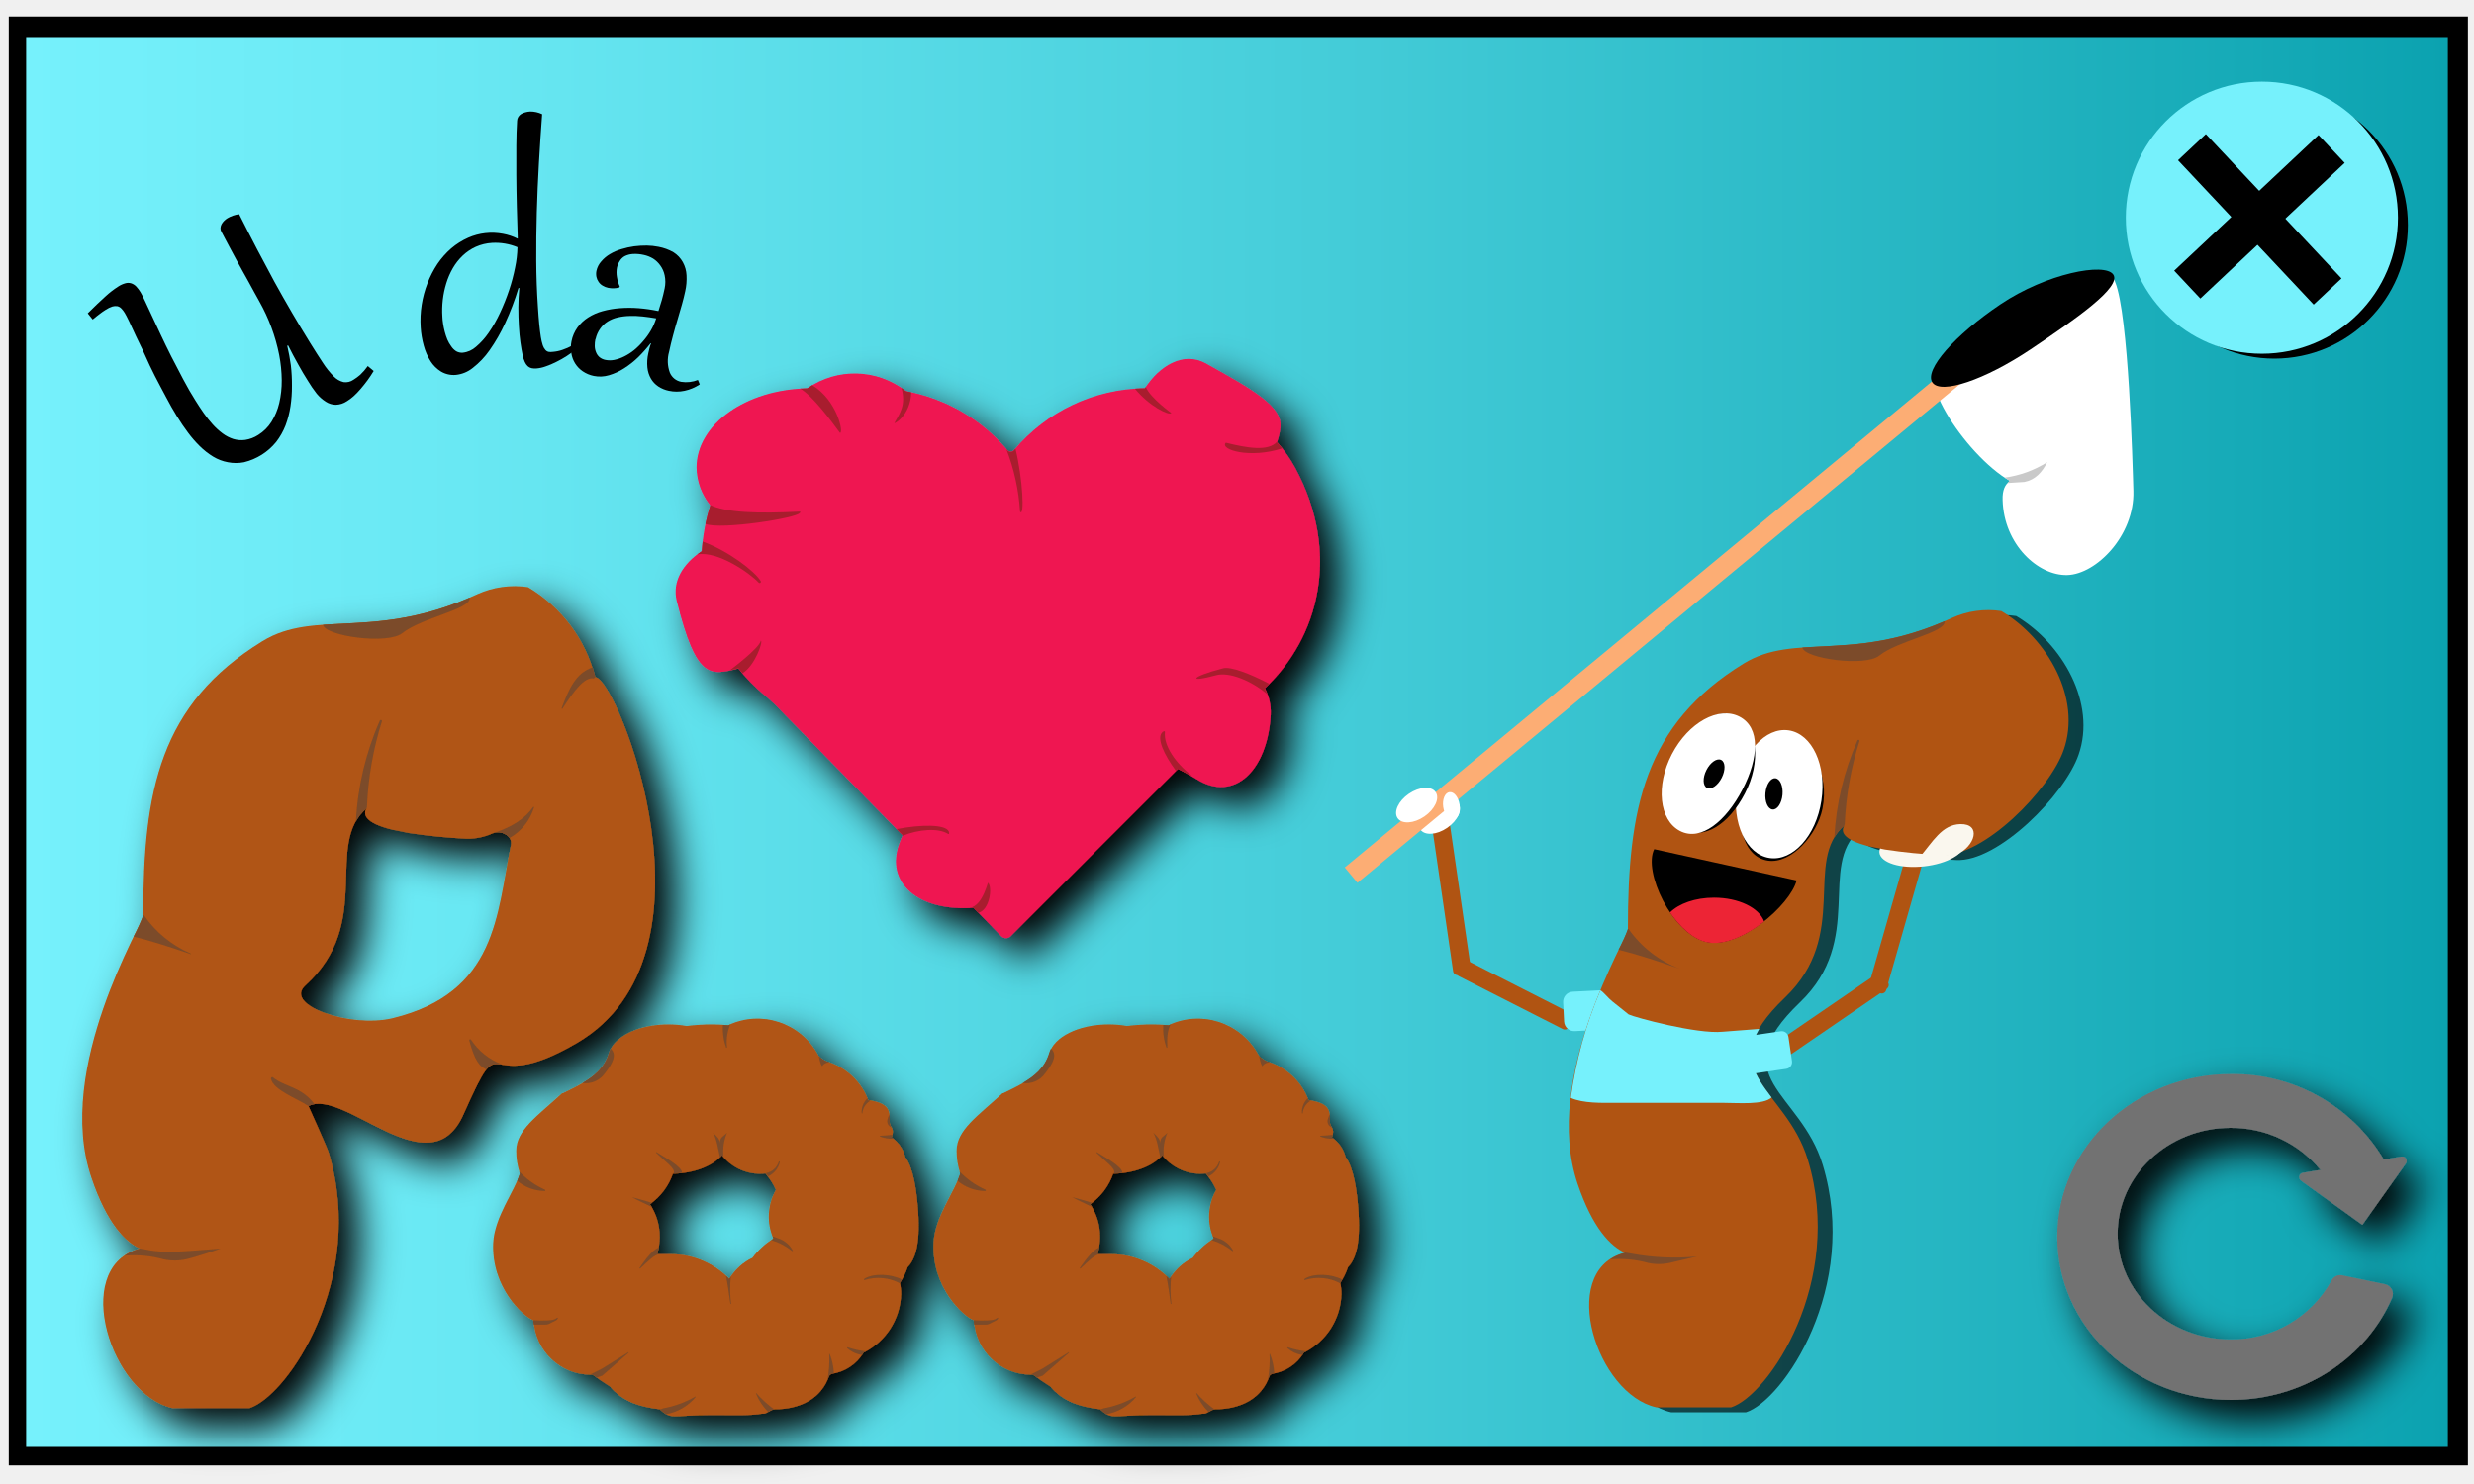
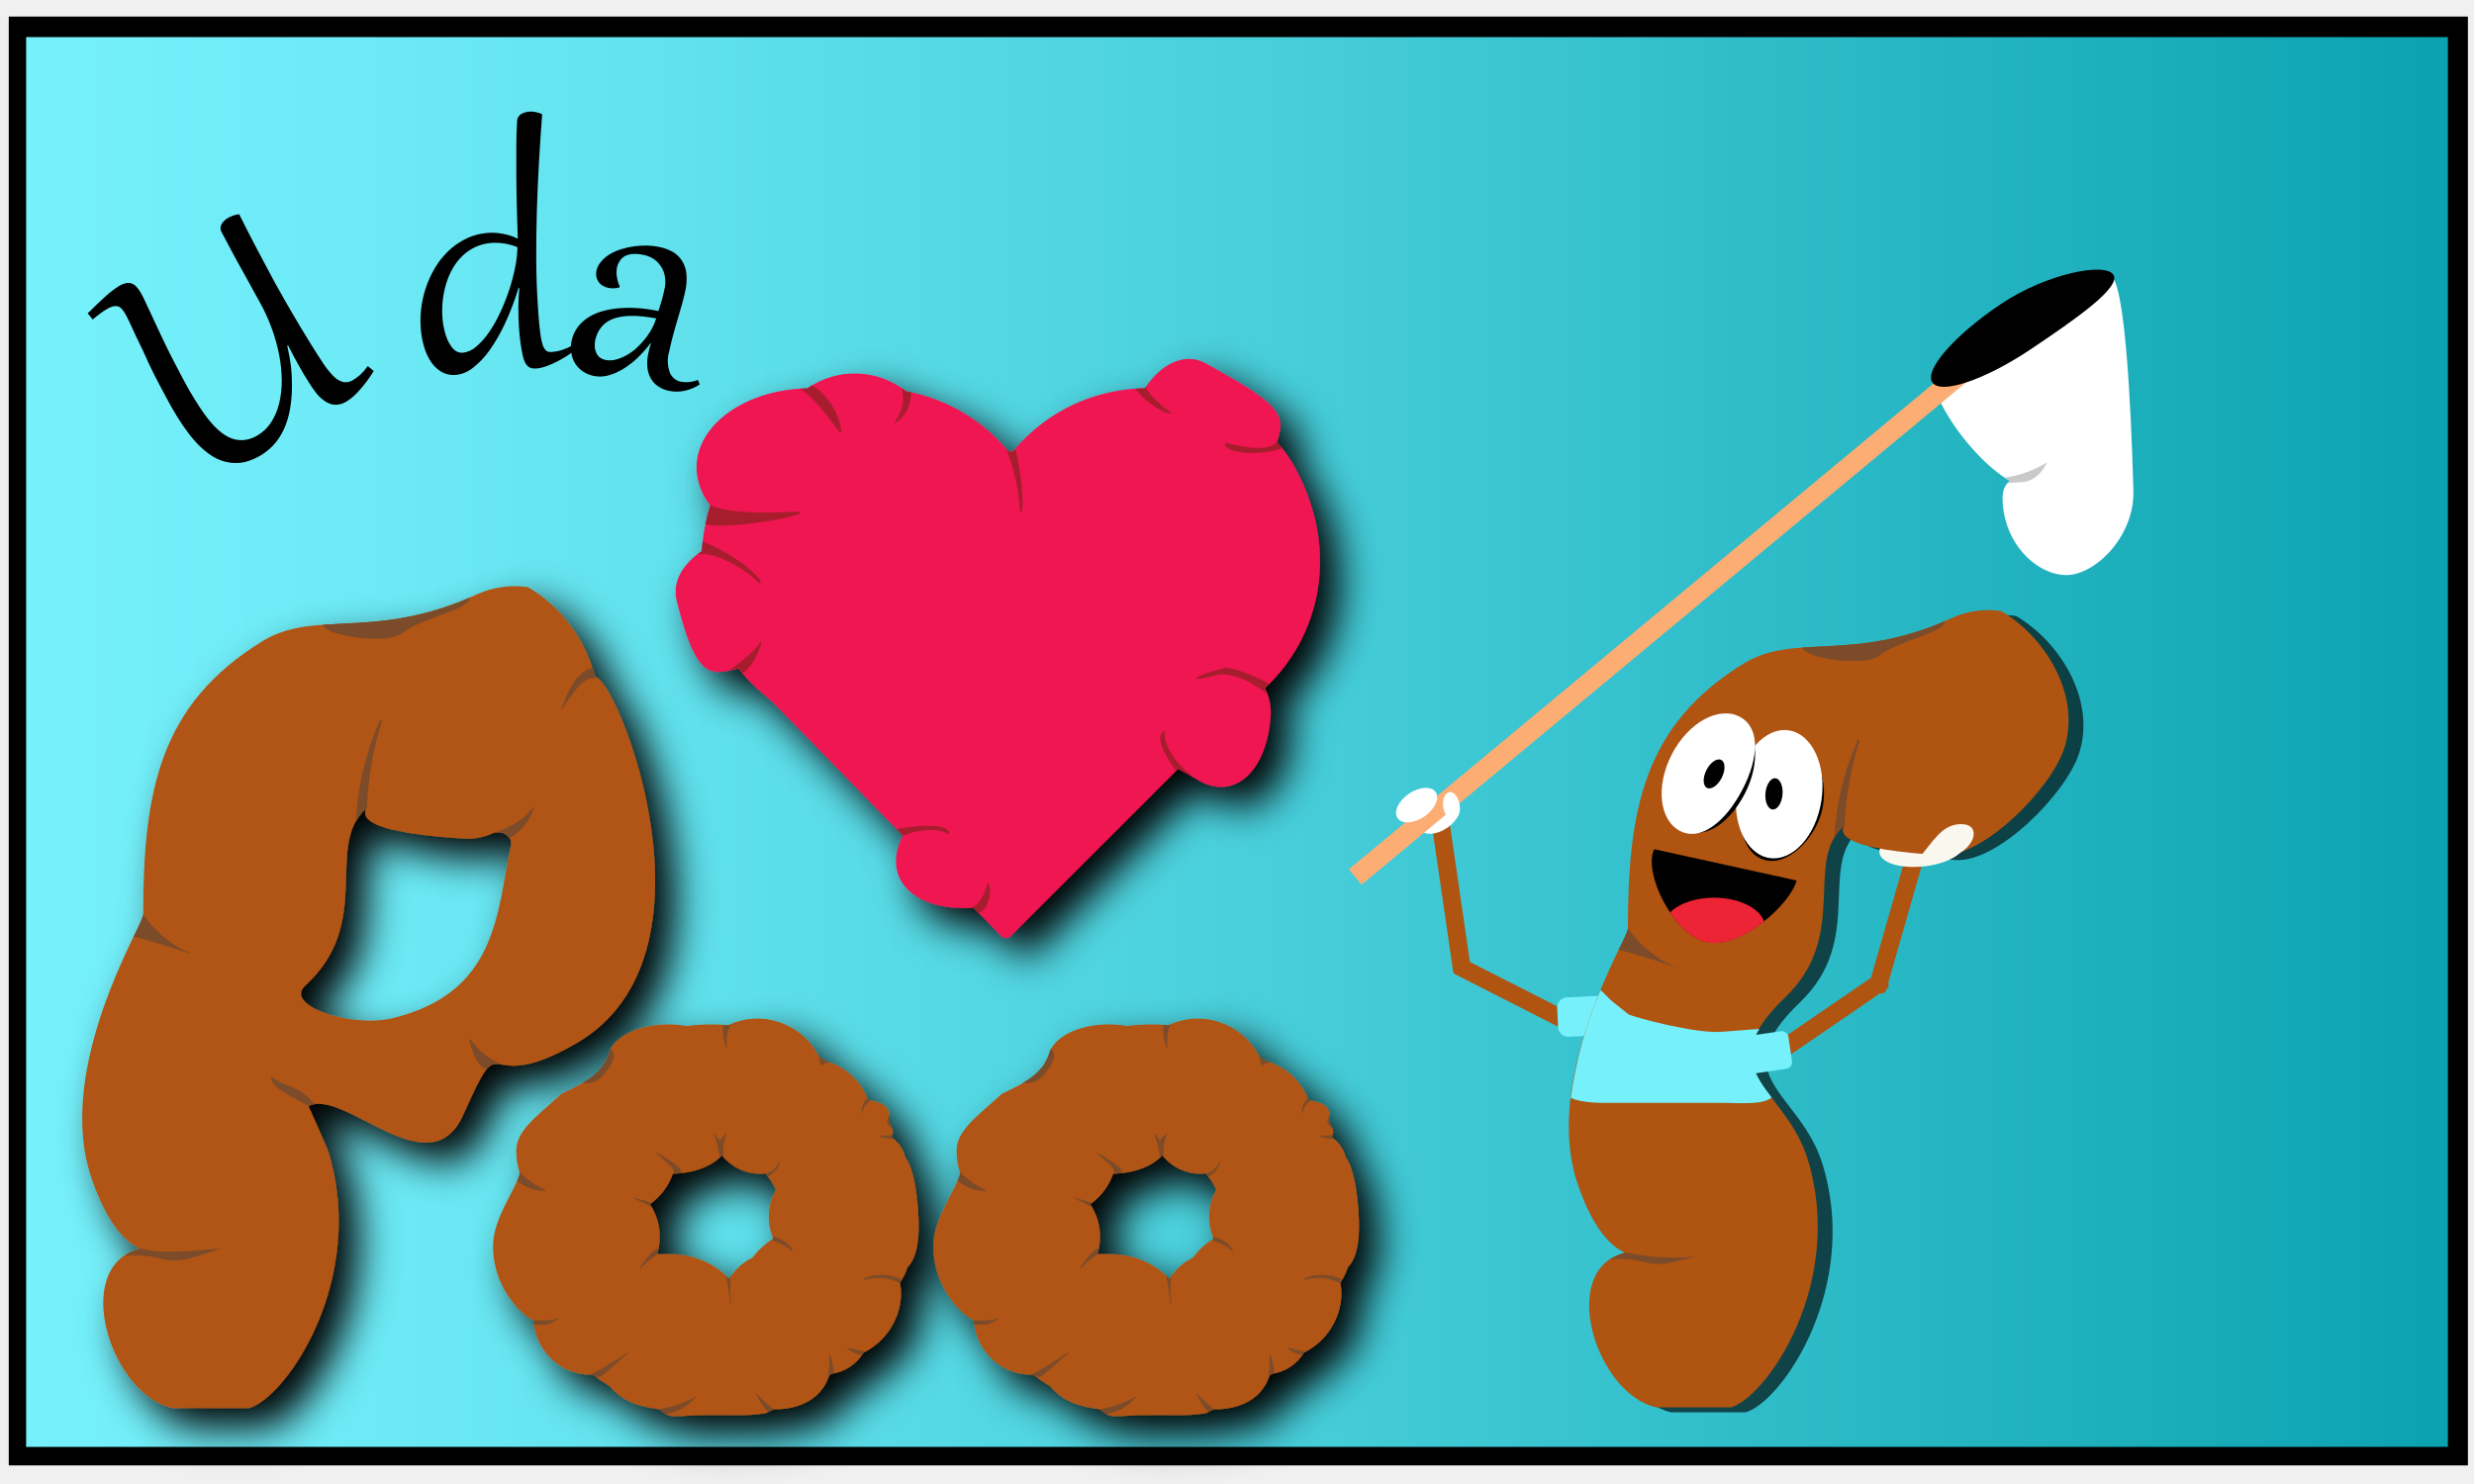
<svg xmlns="http://www.w3.org/2000/svg" width="500" height="300" viewBox="0 0 500 300">
  <defs>
-     <style>.cls-1{fill:url(#New_Gradient_Swatch_1);}.cls-2{filter:url(#AI_BevelShadow_1);}.cls-3{fill:#b05412;}.cls-4{fill:#7c4b2a;}.cls-5{fill:#ef1851;}.cls-6{fill:#a81d2e;}.cls-7{fill:#fff;}.cls-8{fill:#fcad74;}.cls-9{fill:#76f1fc;}.cls-10{opacity:0.64;}.cls-11{fill:#faf7ee;}.cls-12{fill:none;}.cls-13{fill:#ed2435;}.cls-14{fill:#c9c9c9;}.cls-15{fill:#727272;}</style>
+     <style>.cls-1{fill:url(#New_Gradient_Swatch_1);}.cls-2{filter:url(#AI_BevelShadow_1);}.cls-3{fill:#b05412;}.cls-4{fill:#7c4b2a;}.cls-5{fill:#ef1851;}.cls-6{fill:#a81d2e;}.cls-7{fill:#fff;}.cls-8{fill:#fcad74;}.cls-9{fill:#76f1fc;}.cls-10{opacity:0.64;}.cls-11{fill:#faf7ee;}.cls-12{fill:none;}.cls-13{fill:#ed2435;}.cls-14{fill:#c9c9c9;}</style>
    <linearGradient id="New_Gradient_Swatch_1" x1="5.28" y1="150" x2="494.72" y2="150" gradientUnits="userSpaceOnUse">
      <stop offset="0" stop-color="#76f1fc" />
      <stop offset="0.18" stop-color="#69e8f3" />
      <stop offset="0.51" stop-color="#48cfdb" />
      <stop offset="0.94" stop-color="#13a8b5" />
      <stop offset="1" stop-color="#0ba2b0" />
    </linearGradient>
    <filter id="AI_BevelShadow_1" x="-20" y="-20" width="140" height="140" name="AI_BevelShadow_1">
      <feGaussianBlur result="blur" stdDeviation="4" in="SourceAlpha" />
      <feOffset result="offsetBlur" dx="4" dy="4" in="blur" />
      <feSpecularLighting result="specOut" surfaceScale="5" specularExponent="10" in="blur">
        <fePointLight x="-5000" y="-10000" z="-20000" />
      </feSpecularLighting>
      <feComposite result="specOut" operator="in" in="specOut" in2="SourceAlpha" />
      <feComposite result="litPaint" operator="arithmetic" k2="1" k3="1" in="SourceGraphic" in2="specOut" />
      <feMerge>
        <feMergeNode in="offsetBlur" />
        <feMergeNode in="litPaint" />
      </feMerge>
    </filter>
  </defs>
  <g id="Layer_1" data-name="Layer 1">
    <rect x="1.77" y="3.35" width="497" height="292.89" />
    <rect class="cls-1" x="5.28" y="7.5" width="489.44" height="285" />
    <g class="cls-2">
      <path class="cls-3" d="M120.26,136.8a29.7,29.7,0,0,0-13.53-18.1,18.33,18.33,0,0,0-10.31,1.44c-20.56,9.49-32.72,2.92-43.4,9.49C32.29,142.39,28.94,159.88,28.94,185c0,1.75-18,30.78-10.5,53,3.18,9.45,7,13.16,9.86,14.4l-.6.17c-13.24,4.17-5.28,29.28,7.14,32.08h4.5l.09,0h11c7.73-2.47,23.67-26.15,16-51.62-.35-1.13-3.65-8.45-4.1-9.45,7.35-3.66,24.57,17,31.35,1.69,8.64-19.42,3-2.8,22.89-14.41,30.51-17.8,8.33-73.34,3.84-73.94A.17.17,0,0,1,120.26,136.8ZM61.7,199.22c14-12.72,3.68-28.39,12.42-35.88-.79,1.19-.55,3,5.2,4.39l3.3.66a113.48,113.48,0,0,0,11.72,1.16,12.3,12.3,0,0,0,5.24-1.09c1.75-.73,4.07.54,3.68,2.39-2.89,13.94-2.78,29.86-24,35C70.84,207.83,57.26,203.25,61.7,199.22Z" />
      <path class="cls-4" d="M29.06,185h-.12v0A29.42,29.42,0,0,1,27,189.33c3.26.79,7.26,2.07,11.57,3.55a.05.05,0,0,0,0-.1A22.13,22.13,0,0,1,29.06,185Z" />
      <path class="cls-4" d="M44.55,252.41c-5.08.34-11,1.12-14.9.23l-1.48-.26.13.06-.6.17a9.6,9.6,0,0,0-2.51,1.22,22.51,22.51,0,0,1,7.94.76,10.67,10.67,0,0,0,4.57-.05C40,254,44.6,252.42,44.55,252.41Z" />
      <path class="cls-4" d="M77.19,145.78a.23.23,0,0,0-.46,0A57.48,57.48,0,0,0,71.94,166a10.1,10.1,0,0,1,2.11-2.55.69.69,0,0,0,.11-.39A66.81,66.81,0,0,1,77.19,145.78Z" />
      <path class="cls-4" d="M81.29,128c4-3.17,13.75-4.77,13.65-7.12a.24.24,0,0,0,0-.08c-12.49,5.41-21.83,4.93-29.64,5.5C65.63,128.59,78.32,130.37,81.29,128Z" />
      <path class="cls-4" d="M99.83,168.37a2.91,2.91,0,0,1,3.13,1l.07,0a10.59,10.59,0,0,0,4.89-6.13.09.09,0,0,0-.17-.08Q105.35,166.59,99.83,168.37Z" />
      <path class="cls-4" d="M101.33,215.12a12.8,12.8,0,0,1-6.14-4.94.19.19,0,0,0-.34.16c.73,2.68,1.59,5,3.09,5.63l.31.23c1-1.3,1.82-1.2,3.13-1Z" />
      <path class="cls-4" d="M120.3,136.87a.1.1,0,0,1,0-.07c-.14-.59-.31-1.19-.5-1.77a.1.1,0,0,0-.11-.07c-3.35,1.07-4.82,4.56-6.17,8.2a.09.09,0,0,0,.16.08c2.17-3.38,4.42-6.5,6.34-6.09Z" />
      <path class="cls-4" d="M54.77,218.09c.53,2.31,5.18,3.91,7.58,5.51a4.17,4.17,0,0,1,1.21-.38c-2.77-3.65-5.83-3.36-8.45-5.45C55,217.64,54.72,217.89,54.77,218.09Z" />
      <path class="cls-3" d="M183.42,256.19c1.44-1.52,2.54-4.26,2.17-10.78-.29-5-1.08-9.41-2.63-11.48a6.82,6.82,0,0,0-2.77-4c.75-2-.41-1.93-.41-3.14,0-2,.23-3.74-4.26-4.38a.07.07,0,0,1-.05,0,12.82,12.82,0,0,0-8.39-7.84,1.92,1.92,0,0,1-.63-.3l-.49-.34a2.16,2.16,0,0,1-.68-.76,13.88,13.88,0,0,0-18.1-5.93c-1.12-.09-2.26-.15-3.4-.15a41.33,41.33,0,0,0-5,.32,21,21,0,0,0-3.71-.32c-6.1,0-11.14,2.56-12,5.91-1.34,4.38-5.48,6.1-9.33,8,0,0-.09,0-.12,0-5.09,4.68-9.27,7.44-9.29,11.62a13.84,13.84,0,0,0,.76,4.61c-1,3.42-5.15,8.77-5.41,14-.43,8.93,6,14.9,8.16,15.68a11.61,11.61,0,0,0,11.59,11l.4,0a40.82,40.82,0,0,0,3.43,2.36c2.58,3.07,5.91,4.12,10.1,4.63h0c2.53,2.22,2.32,1.16,10.45,1.16,4.77,0,7.78.15,10.25-.28.81.18,1.65-.88,2.52-.88,5.14,0,9.49-2.19,11-6.81l.41-.35a9,9,0,0,0,6.54-4.3,13.62,13.62,0,0,0,7.58-11.77,10,10,0,0,0-.24-2.32A13.3,13.3,0,0,0,183.42,256.19Zm-36,2.36a16.22,16.22,0,0,0-11.72-5H132.9a.06.06,0,0,1-.06-.08,12.27,12.27,0,0,0,.48-3.41,11.71,11.71,0,0,0-1.93-6.56.07.07,0,0,1,0-.09,12.6,12.6,0,0,0,4.6-6.14h0c4.31-.08,8-1.56,9.92-3.72a9.83,9.83,0,0,0,7.72,3.73,9.46,9.46,0,0,0,1.07-.06,14.39,14.39,0,0,1,2.13,3.31,10.91,10.91,0,0,0-.53,9.86,15.26,15.26,0,0,0-4.23,3.87A11,11,0,0,0,147.37,258.55Z" />
      <path class="cls-4" d="M117.67,218.93a4.72,4.72,0,0,0,4.56-1.94c1.57-2,2.54-3.78,1.18-5a4.49,4.49,0,0,0-.38.95C122.15,215.82,120.08,217.54,117.67,218.93Z" />
      <path class="cls-4" d="M136.23,237.22c.52,0,1-.06,1.53-.11a.08.08,0,0,0,.07-.08c-.09-1.16-3.08-2.84-5.13-4.1a.07.07,0,0,0-.09.11c1.86,1.8,3.94,3.2,3.55,4.08A.07.07,0,0,0,136.23,237.22Z" />
      <path class="cls-4" d="M146.76,211.76c0,.09.17.06.17,0a9.36,9.36,0,0,1,.64-4.65l-.39.17-1.06-.08A11.11,11.11,0,0,0,146.76,211.76Z" />
      <path class="cls-4" d="M147.37,258.55c-.21-.22-.43-.43-.65-.63.29,1.27.68,4,.89,5.64a.07.07,0,0,0,.14,0,24.4,24.4,0,0,1-.05-5.5C147.59,258.22,147.47,258.38,147.37,258.55Z" />
      <path class="cls-4" d="M131.39,243.5a.07.07,0,0,1,0-.09l.34-.25c-1.33-.44-2.89-.81-4-1.14,1.43.81,3,1.42,4,2C131.61,243.84,131.5,243.67,131.39,243.5Z" />
      <path class="cls-4" d="M132.9,253.55a.06.06,0,0,1-.06-.08,13,13,0,0,0,.29-1.27c-1.29.49-2.75,2.52-3.87,4.11-.06.08.06.18.13.11,1.6-1.51,3-2.9,3.88-2.87Z" />
      <path class="cls-4" d="M145.93,233.55c.09.12.2.24.3.36a9.47,9.47,0,0,1,.71-4.92c-.67.76-1.53.9-1.42,2.14-.15-1-.51-1.23-1.42-2.14.78,1.3,1,3.23,1.42,5C145.66,233.84,145.8,233.69,145.93,233.55Z" />
      <path class="cls-4" d="M157.39,234.89a3.37,3.37,0,0,1-2.6,2.28l0,0,0,0a7,7,0,0,1,.49.62,4.29,4.29,0,0,0,2.33-2.91A.08.08,0,0,0,157.39,234.89Z" />
      <path class="cls-4" d="M112.32,266.58c-.52.38-2.19.43-4.53.32h0c0,.29,0,.58.08.87h2.48a1.18,1.18,0,0,0,.56-.13l1.5-.75C112.59,266.8,113.15,266,112.32,266.58Z" />
      <path class="cls-4" d="M104.91,236.81l.14.44a12.46,12.46,0,0,1-.54,1.44,8.79,8.79,0,0,0,5.61,2.08.14.14,0,0,0,0-.26A16.43,16.43,0,0,1,104.91,236.81Z" />
      <path class="cls-4" d="M127,273.36l-5.29,3.3-2.52,1.26h.23l.4,0,.75.56,1.14-.38,5.34-4.65S127,273.33,127,273.36Z" />
      <path class="cls-4" d="M140.54,282.32a20,20,0,0,1-5.81,2.25,4.59,4.59,0,0,0-1.35.38,8.25,8.25,0,0,0,1.23.93,10.06,10.06,0,0,0,6-3.48A0,0,0,0,0,140.54,282.32Z" />
      <path class="cls-4" d="M167.69,273.73a.05.05,0,0,0-.1,0,22.64,22.64,0,0,1-.35,5.23q.18-.42.33-.87l.41-.35.55-.11A12,12,0,0,0,167.69,273.73Z" />
      <path class="cls-4" d="M152.83,281.62a0,0,0,0,0-.06.06,11.5,11.5,0,0,0,2.47,3.74,3.34,3.34,0,0,1,1.21-.51A22.51,22.51,0,0,1,152.83,281.62Z" />
      <path class="cls-4" d="M160.07,252.89c.08.06.19,0,.13-.12a5.1,5.1,0,0,0-2.94-2.43l-1.12-.4.18.45c-.15.09-.3.2-.45.3A12.1,12.1,0,0,1,160.07,252.89Z" />
      <path class="cls-4" d="M174.52,273.44l.47-.25a17.59,17.59,0,0,1-3.68-.82.09.09,0,0,0-.08.16,5.53,5.53,0,0,0,3,1.38A4.39,4.39,0,0,0,174.52,273.44Z" />
      <path class="cls-4" d="M180.51,230.2l-.32-.23a4.27,4.27,0,0,0,.17-.56,20.49,20.49,0,0,1-2.44.19.09.09,0,0,0,0,.18A6.36,6.36,0,0,0,180.51,230.2Z" />
      <path class="cls-4" d="M175.9,222.51l-.38-.06a.07.07,0,0,1-.05,0c-.05-.14-.11-.27-.17-.41a3.89,3.89,0,0,0-1.16,2.95c0,.09.15.17.14.07A3.27,3.27,0,0,1,175.9,222.51Z" />
      <path class="cls-4" d="M181.86,259.35c.14-.21.28-.44.42-.67-2.13-1.15-5.74-1.34-7.59-.16-.14.09-.11.31.07.24a9.22,9.22,0,0,1,7.11.67S181.86,259.38,181.86,259.35Z" />
      <path class="cls-4" d="M168.12,214.93c-.34-.13-.68-.25-1-.36a1.92,1.92,0,0,1-.63-.3l-.49-.34a2.1,2.1,0,0,1-.52-.51c.18,1.11.57,2.3.71,2.06A1.54,1.54,0,0,1,168.12,214.93Z" />
      <path class="cls-4" d="M180.14,227.89a1.84,1.84,0,0,1-.36-1.06,15,15,0,0,0,0-1.52,3.59,3.59,0,0,0-.42,1A1.32,1.32,0,0,0,180.14,227.89Z" />
      <path class="cls-3" d="M272.42,256.19c1.43-1.52,2.53-4.26,2.16-10.78-.29-5-1.07-9.41-2.62-11.48a6.87,6.87,0,0,0-2.78-4c.75-2-.41-1.93-.41-3.14,0-2,.23-3.74-4.26-4.38a.07.07,0,0,1-.05,0,12.79,12.79,0,0,0-8.39-7.84,1.92,1.92,0,0,1-.63-.3l-.49-.34a2.26,2.26,0,0,1-.68-.76,13.88,13.88,0,0,0-18.1-5.93c-1.12-.09-2.26-.15-3.4-.15a41.33,41.33,0,0,0-5,.32,21,21,0,0,0-3.7-.32c-6.11,0-11.15,2.56-12,5.91-1.34,4.38-5.48,6.1-9.33,8,0,0-.09,0-.12,0-5.09,4.68-9.27,7.44-9.29,11.62a13.84,13.84,0,0,0,.76,4.61c-1,3.42-5.15,8.77-5.41,14-.43,8.93,6,14.9,8.16,15.68a11.61,11.61,0,0,0,11.59,11l.4,0a40.82,40.82,0,0,0,3.43,2.36c2.58,3.07,5.91,4.12,10.1,4.63h0c2.53,2.22,2.32,1.16,10.45,1.16,4.77,0,7.78.15,10.25-.28.81.18,1.65-.88,2.52-.88,5.14,0,9.49-2.19,11-6.81l.42-.35a9,9,0,0,0,6.53-4.3,13.62,13.62,0,0,0,7.58-11.77,10,10,0,0,0-.24-2.32A13.71,13.71,0,0,0,272.42,256.19Zm-36.06,2.36a16.21,16.21,0,0,0-11.72-5h-2.75a.06.06,0,0,1-.06-.08,12.27,12.27,0,0,0,.48-3.41,11.71,11.71,0,0,0-1.93-6.56.07.07,0,0,1,0-.09,12.6,12.6,0,0,0,4.6-6.14h0c4.31-.08,8-1.56,9.92-3.72a9.84,9.84,0,0,0,8.8,3.67,14.69,14.69,0,0,1,2.12,3.31,10.91,10.91,0,0,0-.53,9.86,15.26,15.26,0,0,0-4.23,3.87A11,11,0,0,0,236.36,258.55Z" />
      <path class="cls-4" d="M206.66,218.93a4.72,4.72,0,0,0,4.56-1.94c1.57-2,2.54-3.78,1.18-5a4.49,4.49,0,0,0-.38.95C211.14,215.82,209.07,217.54,206.66,218.93Z" />
      <path class="cls-4" d="M225.23,237.22c.51,0,1-.06,1.52-.11a.08.08,0,0,0,.07-.08c-.09-1.16-3.08-2.84-5.13-4.1a.07.07,0,0,0-.08.11c1.85,1.8,3.93,3.2,3.54,4.08A.08.08,0,0,0,225.23,237.22Z" />
      <path class="cls-4" d="M235.75,211.76a.09.09,0,0,0,.17,0c-.07-1.36-.08-3.4.65-4.65l-.4.17-1.06-.08A11.11,11.11,0,0,0,235.75,211.76Z" />
      <path class="cls-4" d="M236.36,258.55c-.21-.22-.43-.43-.65-.63.29,1.27.69,4,.89,5.64a.07.07,0,0,0,.14,0,24.4,24.4,0,0,1-.05-5.5C236.58,258.22,236.46,258.38,236.36,258.55Z" />
      <path class="cls-4" d="M220.38,243.5a.07.07,0,0,1,0-.09l.34-.25c-1.33-.44-2.89-.81-4-1.14,1.43.81,3,1.42,4,2A5.58,5.58,0,0,0,220.38,243.5Z" />
      <path class="cls-4" d="M221.89,253.55a.06.06,0,0,1-.06-.08,13,13,0,0,0,.29-1.27c-1.28.49-2.74,2.52-3.87,4.11-.06.08.06.18.13.11,1.6-1.51,3-2.9,3.88-2.87Z" />
      <path class="cls-4" d="M234.92,233.55c.09.12.2.24.3.36a9.47,9.47,0,0,1,.71-4.92c-.67.76-1.53.9-1.42,2.14-.15-1-.51-1.23-1.42-2.14.78,1.3,1,3.23,1.42,5C234.65,233.84,234.79,233.69,234.92,233.55Z" />
      <path class="cls-4" d="M246.38,234.89a3.37,3.37,0,0,1-2.6,2.28l0,0,0,0c.17.2.33.41.49.62a4.27,4.27,0,0,0,2.32-2.91A.08.08,0,0,0,246.38,234.89Z" />
      <path class="cls-4" d="M201.31,266.58c-.52.38-2.19.43-4.53.32h0c0,.29.05.58.08.87h2.48a1.18,1.18,0,0,0,.56-.13l1.5-.75C201.58,266.8,202.14,266,201.31,266.58Z" />
      <path class="cls-4" d="M193.9,236.81l.14.44a12.46,12.46,0,0,1-.54,1.44,8.79,8.79,0,0,0,5.61,2.08.14.14,0,0,0,.06-.26A16.47,16.47,0,0,1,193.9,236.81Z" />
      <path class="cls-4" d="M216,273.36l-5.28,3.3-2.52,1.26h.22l.4,0,.75.56,1.15-.38,5.33-4.65A0,0,0,0,0,216,273.36Z" />
      <path class="cls-4" d="M229.53,282.32a20,20,0,0,1-5.81,2.25,4.59,4.59,0,0,0-1.35.38,8.25,8.25,0,0,0,1.23.93,10,10,0,0,0,6-3.48A0,0,0,0,0,229.53,282.32Z" />
      <path class="cls-4" d="M256.68,273.73a.05.05,0,0,0-.1,0,22.64,22.64,0,0,1-.35,5.23,8.22,8.22,0,0,0,.33-.87l.42-.35.54-.11A12,12,0,0,0,256.68,273.73Z" />
      <path class="cls-4" d="M241.82,281.62a0,0,0,1,0-.06.06,11.5,11.5,0,0,0,2.47,3.74,3.34,3.34,0,0,1,1.21-.51A22.51,22.51,0,0,1,241.82,281.62Z" />
      <path class="cls-4" d="M249.06,252.89c.08.06.19,0,.13-.12a5.1,5.1,0,0,0-2.94-2.43l-1.12-.4.18.45c-.15.09-.3.2-.45.3A12.1,12.1,0,0,1,249.06,252.89Z" />
      <path class="cls-4" d="M263.51,273.44l.47-.25a17.59,17.59,0,0,1-3.68-.82.09.09,0,0,0-.08.16,5.53,5.53,0,0,0,3,1.38A4.39,4.39,0,0,0,263.51,273.44Z" />
      <path class="cls-4" d="M269.5,230.2l-.32-.23a4.27,4.27,0,0,0,.17-.56,20.34,20.34,0,0,1-2.44.19.09.09,0,0,0,0,.18A6.41,6.41,0,0,0,269.5,230.2Z" />
      <path class="cls-4" d="M264.89,222.51l-.38-.06a.07.07,0,0,1-.05,0c0-.14-.11-.27-.17-.41a3.89,3.89,0,0,0-1.16,2.95c0,.09.15.17.15.07A3.23,3.23,0,0,1,264.89,222.51Z" />
      <path class="cls-4" d="M270.85,259.35c.15-.21.28-.44.42-.67-2.13-1.15-5.73-1.34-7.58-.16-.15.09-.12.31.06.24a9.22,9.22,0,0,1,7.11.67S270.85,259.38,270.85,259.35Z" />
      <path class="cls-4" d="M257.11,214.93c-.34-.13-.68-.25-1-.36a1.92,1.92,0,0,1-.63-.3l-.49-.34a2.29,2.29,0,0,1-.52-.51c.18,1.11.57,2.3.71,2.06A1.54,1.54,0,0,1,257.11,214.93Z" />
      <path class="cls-4" d="M269.13,227.89a1.84,1.84,0,0,1-.36-1.06,15,15,0,0,0,0-1.52,3.59,3.59,0,0,0-.42,1A1.32,1.32,0,0,0,269.13,227.89Z" />
    </g>
    <path d="M48.33,43.3q1.88,3.75,3.64,7.11t3.48,6.53q1.74,3.16,3.52,6.21t3.68,6.13q1.49,2.4,2.63,4.12a16.76,16.76,0,0,0,2.16,2.69,4.15,4.15,0,0,0,2,1.16,2.78,2.78,0,0,0,2-.48,10.54,10.54,0,0,0,1.36-1A11.74,11.74,0,0,0,74.33,74l1.19,1c-.39.65-.81,1.29-1.27,1.91s-.92,1.2-1.39,1.74a15.13,15.13,0,0,1-1.41,1.46,9.24,9.24,0,0,1-1.34,1,4.23,4.23,0,0,1-2.25.72,3.78,3.78,0,0,1-2-.61A7.69,7.69,0,0,1,64,79.58,24,24,0,0,1,62.23,77c-.66-1-1.32-2.18-2-3.39s-1.35-2.46-2-3.78l-.18.07c.29,1.25.54,2.56.73,3.94A33.93,33.93,0,0,1,59,78a26.82,26.82,0,0,1-.29,4.12,18.81,18.81,0,0,1-1,3.87,13.55,13.55,0,0,1-1.9,3.36,12,12,0,0,1-6.5,4.1,8.43,8.43,0,0,1-3.24,0,8.74,8.74,0,0,1-3-1.14,14.92,14.92,0,0,1-2.69-2.11A23.33,23.33,0,0,1,38,87.46q-1.17-1.56-2.22-3.27c-.76-1.23-1.51-2.54-2.27-4S32,77.39,31.3,76s-1.4-2.84-2-4.22S28,69.11,27.5,68L26.11,65q-.59-1.23-.9-1.74a4.83,4.83,0,0,0-.69-.9,1.59,1.59,0,0,0-.8-.46,2.22,2.22,0,0,0-1,.06,5.43,5.43,0,0,0-1.33.64,12.57,12.57,0,0,0-1.2.83c-.44.33-.93.71-1.46,1.16l-1-1.25q2.1-2.09,3.58-3.42a18.44,18.44,0,0,1,2.59-2,5,5,0,0,1,1.43-.65,2.08,2.08,0,0,1,1.16,0,2.5,2.5,0,0,1,1,.61,6.94,6.94,0,0,1,.91,1.2c.18.29.46.84.85,1.66s.86,1.81,1.4,3,1.15,2.47,1.82,3.9,1.39,2.92,2.16,4.44,1.55,3,2.38,4.57,1.65,3,2.49,4.32c.52.84,1.07,1.68,1.65,2.51a22.76,22.76,0,0,0,1.82,2.3,13.76,13.76,0,0,0,2,1.83,7.46,7.46,0,0,0,2.2,1.14,5.68,5.68,0,0,0,2.4.18,6.71,6.71,0,0,0,2.62-1,8.44,8.44,0,0,0,2.67-2.65,12.64,12.64,0,0,0,1.57-3.77,19.76,19.76,0,0,0,.51-4.62,28.2,28.2,0,0,0-.52-5.15,36.48,36.48,0,0,0-4-10.8c-.36-.67-.73-1.32-1.08-1.95l-1.09-2c-.37-.66-.76-1.35-1.15-2.06s-.82-1.48-1.27-2.3-.92-1.71-1.43-2.66-1.07-2-1.67-3.15a1.32,1.32,0,0,1-.17-.74,1.91,1.91,0,0,1,.21-.74,3,3,0,0,1,.51-.68,3.71,3.71,0,0,1,.69-.55,5.94,5.94,0,0,1,1.1-.51A6.48,6.48,0,0,1,48.33,43.3Z" />
    <path d="M109.57,23.09q-.36,4.82-.65,9.84c-.19,3.36-.34,6.69-.43,10s-.13,6.59-.11,9.8.13,6.29.33,9.23c.09,1.41.18,2.62.28,3.63s.21,1.87.32,2.56a11.14,11.14,0,0,0,.39,1.66,2.72,2.72,0,0,0,.52.92,1.22,1.22,0,0,0,.65.4,2.88,2.88,0,0,0,.85,0,7.64,7.64,0,0,0,1.93-.4,13.57,13.57,0,0,0,2.06-.9l.42.95a12.1,12.1,0,0,1-1.63,1.22,20.76,20.76,0,0,1-2.08,1.17,16.25,16.25,0,0,1-2.15.91,7.18,7.18,0,0,1-1.85.41,3.32,3.32,0,0,1-1-.06,1.75,1.75,0,0,1-.77-.41,2.71,2.71,0,0,1-.58-.84,6.14,6.14,0,0,1-.44-1.37c-.16-.74-.31-1.61-.45-2.6s-.24-2.08-.31-3.26-.12-2.53-.11-3.83.07-2.6.2-3.9l-.17,0a53.11,53.11,0,0,1-2.69,7.09,34.62,34.62,0,0,1-3.15,5.49,16.35,16.35,0,0,1-3.4,3.58,6.49,6.49,0,0,1-3.41,1.41,5,5,0,0,1-3-.67A6.69,6.69,0,0,1,87,73a11.48,11.48,0,0,1-1.36-3.13,18,18,0,0,1-.62-3.7,20.67,20.67,0,0,1,.21-4.58,20.88,20.88,0,0,1,1.17-4.34,20.16,20.16,0,0,1,2-3.88,16.3,16.3,0,0,1,2.79-3.15,14.12,14.12,0,0,1,3.45-2.17,11.91,11.91,0,0,1,7-.79,11.06,11.06,0,0,1,3,1c-.08-2.13-.14-4.29-.19-6.5s-.09-4.34-.1-6.42,0-4.06,0-5.92.08-3.52.16-5a1.61,1.61,0,0,1,.25-.8,1.86,1.86,0,0,1,.58-.57,3,3,0,0,1,.83-.34,4.19,4.19,0,0,1,1-.16A5.48,5.48,0,0,1,109.57,23.09Zm-5,26.88a11.69,11.69,0,0,0-5.11-.87,9.47,9.47,0,0,0-3.31.8,9.58,9.58,0,0,0-2.64,1.78,11.31,11.31,0,0,0-2,2.55,14.88,14.88,0,0,0-1.32,3.06,18.76,18.76,0,0,0-.78,6.77c0,.4.07.86.14,1.37a14.24,14.24,0,0,0,.33,1.6,12.64,12.64,0,0,0,.53,1.61A6.8,6.8,0,0,0,91.19,70a3.4,3.4,0,0,0,1,1,2.28,2.28,0,0,0,1.33.3,4.72,4.72,0,0,0,2.69-1.2,14.26,14.26,0,0,0,2.57-2.86,26.79,26.79,0,0,0,2.28-4,42.84,42.84,0,0,0,1.83-4.58,36.51,36.51,0,0,0,1.22-4.6A22,22,0,0,0,104.58,50Z" />
    <path d="M134.33,58.29a6.3,6.3,0,0,0,0-2.62,5.11,5.11,0,0,0-.88-2A5.22,5.22,0,0,0,132,52.28a6.14,6.14,0,0,0-1.88-.74,7.79,7.79,0,0,0-2.26-.19,4.28,4.28,0,0,0-1.63.45,2.75,2.75,0,0,0-1,1,4,4,0,0,0-.55,1.35,5.44,5.44,0,0,0,0,1.85,7.38,7.38,0,0,0,.58,1.94l-.11.18a4.83,4.83,0,0,1-2.23.07,3.45,3.45,0,0,1-1.12-.44,2.5,2.5,0,0,1-.82-.76,2.58,2.58,0,0,1-.44-1,3.06,3.06,0,0,1,0-1.24,4.15,4.15,0,0,1,1-1.93,6.77,6.77,0,0,1,1.75-1.46,10.05,10.05,0,0,1,2.31-1,16.16,16.16,0,0,1,2.57-.57,18.79,18.79,0,0,1,2.58-.15,13.41,13.41,0,0,1,2.32.25A9.66,9.66,0,0,1,136.11,51,5.52,5.52,0,0,1,138,53a6.05,6.05,0,0,1,.75,2.65,11.65,11.65,0,0,1-.27,3.24c-.17.81-.39,1.69-.66,2.65s-.56,2-.87,3-.62,2.13-.92,3.24-.58,2.23-.81,3.35a6.83,6.83,0,0,0,.15,4.19,3.1,3.1,0,0,0,2.3,1.87,6.42,6.42,0,0,0,3.38-.38l.37.9A8.9,8.9,0,0,1,138.36,79a7.62,7.62,0,0,1-3.19,0,6.08,6.08,0,0,1-2.12-.87,4.69,4.69,0,0,1-1.49-1.58,5.53,5.53,0,0,1-.72-2.25,8.93,8.93,0,0,1,.19-2.9c.06-.32.14-.64.23-1a7.65,7.65,0,0,1,.33-1l-.11,0A28.71,28.71,0,0,1,129,72.2a17.62,17.62,0,0,1-2.86,2.26,11.67,11.67,0,0,1-3.06,1.4A6.32,6.32,0,0,1,120,76a6.15,6.15,0,0,1-2.22-.93,5.38,5.38,0,0,1-2.31-3.67A6.24,6.24,0,0,1,115.5,69a7.2,7.2,0,0,1,1.22-2.82,8,8,0,0,1,2.15-2,10.4,10.4,0,0,1,2.91-1.28,18.08,18.08,0,0,1,3.47-.6,24.41,24.41,0,0,1,3.82,0,31,31,0,0,1,4,.58c.25-.76.47-1.49.68-2.2S134.14,59.16,134.33,58.29Zm-14,10.26a6.22,6.22,0,0,0-.13,1.41,3.36,3.36,0,0,0,.26,1.25,2.49,2.49,0,0,0,.7,1,2.78,2.78,0,0,0,1.2.55,4.52,4.52,0,0,0,1.79,0,8,8,0,0,0,2-.7,10.9,10.9,0,0,0,2-1.28A14,14,0,0,0,130,68.94a13.68,13.68,0,0,0,1.54-2.14,11.84,11.84,0,0,0,1.08-2.44c-.91-.16-1.83-.29-2.74-.39a18.3,18.3,0,0,0-2.64-.1,11.59,11.59,0,0,0-2.4.3,6.48,6.48,0,0,0-2,.81,5.17,5.17,0,0,0-1.52,1.43A5.63,5.63,0,0,0,120.37,68.55Z" />
    <g class="cls-2">
      <path class="cls-5" d="M261.81,94.67a27.1,27.1,0,0,0-3.72-5.27,15.69,15.69,0,0,0,.68-2.9c.55-4.32-5.71-7.8-15-13-4.64-2.6-9.5.54-12.39,5A34.94,34.94,0,0,0,204.94,91a.87.87,0,0,1-1.35,0A35,35,0,0,0,183.1,79.09a16.73,16.73,0,0,0-19.93-.58c-12.43.22-22.4,7.29-22.4,16a12.33,12.33,0,0,0,2.79,7.65,38.3,38.3,0,0,0-1.72,9.27c-3.73,2.42-6.07,6.1-5.07,10.08,3.95,15.76,6.68,15.1,12.47,13.61a34.69,34.69,0,0,0,5.25,5.38c.77.64,1.52,1.29,2.22,2l25.72,26.36q-.36.81-.66,1.65c-3,8.05,3.95,13.79,15,13l5.59,5.74a1.33,1.33,0,0,0,1.9,0l33.83-33.83c1.24.63,2.49,1.31,3.72,2.08,7.55,4.77,14.36-1.63,15-13a10.39,10.39,0,0,0-1.19-5.37C266.56,128.93,271,111.78,261.81,94.67Z" />
    </g>
    <path class="cls-6" d="M143.56,102.15a38,38,0,0,0-1,3.77c3.15,1.25,18.73-1.22,19.07-2.24a.13.13,0,0,0,0-.26c-8.34.43-15,.23-18.16-1.37Z" />
    <path class="cls-6" d="M161.75,78.57c2.56,1.55,6.16,6.42,8,8.93.83.19-.53-6.61-5.62-9.64-.33.2-.66.42-1,.65C162.69,78.52,162.22,78.54,161.75,78.57Z" />
    <path class="cls-6" d="M183.1,79.09c-.29-.24-.6-.46-.91-.68.95,3.44-.29,5.07-1.42,7.09-.28.35,3.21-1.31,3.41-6.18Z" />
    <path class="cls-6" d="M231.57,78.24l-.19.27c-.66,0-1.31,0-2,.08,2.85,3.5,6.86,5.48,7.35,4.91C236.89,83.61,232.49,80.49,231.57,78.24Z" />
    <path class="cls-6" d="M206.16,103.44c.92,1.22.57-6.53-.93-12.74l-.29.33a.87.87,0,0,1-1.35,0c-.07-.08-.14-.15-.2-.23A42.44,42.44,0,0,1,206.16,103.44Z" />
    <path class="cls-6" d="M259.14,90.64c-.33-.42-.69-.84-1.05-1.24l0-.09c-1.82,2-6,1.27-10.35.19C246.42,90.92,252.68,92.77,259.14,90.64Z" />
    <path class="cls-6" d="M142,109.48c-.07.65-.13,1.3-.17,1.94-.32.21-.63.44-.94.67,4.17-.78,10.66,3.78,12.42,5.67a.26.26,0,0,0,.42-.31C152.53,115.47,147.2,111.37,142,109.48Z" />
    <path class="cls-6" d="M181.21,167.61l1.22,1.24a.61.61,0,0,0-.05.12c3.27-1.33,7.24-1.64,9.21-.4.26.16.29-.21.16-.49C191.09,166.62,186.14,166.65,181.21,167.61Z" />
    <path class="cls-6" d="M235.44,148c0-.35-.4-.15-.64.15-1,1.2.43,4.37,2.86,7.68l.39-.39c.87.44,1.73.92,2.6,1.42l0-.12.17,0C237.6,154.33,235.12,150.66,235.44,148Z" />
    <path class="cls-6" d="M255.58,139.13l.94-.91c-4-2.08-7.79-3.52-9.32-3.12-6.62,1.7-7.25,3-1.43,1.4,2.64-.73,7.15,1.11,10.35,3.84A12,12,0,0,0,255.58,139.13Z" />
    <path class="cls-6" d="M153.77,129.5c-.3,1.57-6.26,6-6.26,6,.54-.12,1.12-.26,1.73-.42.27.35.56.68.84,1C152.54,134.62,154.28,129.66,153.77,129.5Z" />
    <path class="cls-6" d="M197.73,184.53c2.33-.6,2.84-5.17,2-6,0-1-.89,4.56-3.76,5l.72,0Z" />
    <rect class="cls-3" x="381.2" y="173.33" width="3.63" height="27.75" rx="0.93" transform="translate(66.23 -98.08) rotate(15.96)" />
    <rect class="cls-3" x="291.51" y="165.74" width="3.63" height="31.44" rx="0.93" transform="translate(609.74 318.76) rotate(171.72)" />
    <ellipse class="cls-7" cx="290.9" cy="165.06" rx="4.66" ry="2.78" transform="translate(-42.37 193.28) rotate(-34.41)" />
    <path class="cls-7" d="M427.47,57a1.41,1.41,0,0,0-.21-.46c-.76-1.44-1.65-1.16-2.7,1.75-6.24,7.92-4.95,6.1-14.49,6.35s-7.28,8.12-16.47,8.66c-8.34.49,3.45,18.68,12.61,23.92-1,.74-1.54,1.85-1.48,3.84.24,9.06,7.2,15.35,13.07,15.19s13.61-8,13.36-17C431,93.53,430.2,63.62,427.47,57Z" />
-     <rect class="cls-8" x="333.16" y="44.83" width="4.03" height="161.3" transform="translate(218.1 -212.72) rotate(50.38)" />
+     <rect class="cls-8" x="333.16" y="44.83" width="4.03" height="161.3" transform="matrix(0.64, 0.77, -0.77, 0.64, 218.1, -212.72)" />
    <path d="M410.41,70.61c9.29-6.23,18.38-12.59,16.69-15.1s-13.5-.24-22.79,6S388.85,74.8,390.53,77.31,401.12,76.83,410.41,70.61Z" />
    <rect class="cls-3" x="368.78" y="192.34" width="3.63" height="25.38" rx="0.93" transform="translate(330.31 -216.58) rotate(55.59)" />
    <rect class="cls-3" x="304.36" y="188.39" width="3.58" height="25.38" rx="0.92" transform="translate(-11.87 382.81) rotate(-63.04)" />
-     <rect class="cls-9" x="314.8" y="201.4" width="13.42" height="7.97" rx="2.04" transform="matrix(1, -0.05, 0.05, 1, -9.06, 14.92)" />
+     <rect class="cls-9" x="314.8" y="201.4" width="13.42" height="7.97" rx="2.04" transform="translate(-9.06 14.92) rotate(-2.62)" />
    <path class="cls-10" d="M407.47,124.53a17.72,17.72,0,0,0-10,1.4c-19.93,9.21-31.72,2.83-42.08,9.21C335.28,147.51,332,164.47,332,188.83c0,1.7-17.43,29.84-10.18,51.44,3.08,9.16,6.82,12.75,9.55,13.95l-.57.18c-12.84,4-5.12,28.39,6.92,31.1h4.36l.09,0h10.71c7.5-2.39,23-25.36,15.49-50.05-4.49-14.85-20.44-17.63-4.6-32.81,13.24-12.7,3.56-27.53,12-34.79-.77,1.15-.54,2.88,5,4.25l3.2.64a106,106,0,0,0,11.37,1.12c8.48.46,22-13.25,24.75-21.3C423.7,142.19,416.88,130.12,407.47,124.53Z" />
    <ellipse class="cls-11" cx="388.42" cy="171.4" rx="8.63" ry="3.74" transform="translate(-16.31 43.19) rotate(-6.23)" />
    <path class="cls-3" d="M404.47,123.53a17.72,17.72,0,0,0-10,1.4c-19.93,9.21-31.72,2.83-42.08,9.21C332.28,146.51,329,163.47,329,187.83c0,1.7-17.43,29.84-10.18,51.44,3.08,9.16,6.82,12.75,9.55,13.95l-.57.18c-12.84,4-5.12,28.39,6.92,31.1h4.36l.09,0h10.71c7.5-2.39,23-25.36,15.49-50.05-4.49-14.85-20.44-17.63-4.6-32.81,13.24-12.7,3.56-27.53,12-34.79-.77,1.15-.54,2.88,5,4.25l3.2.64a106,106,0,0,0,11.37,1.12c8.48.46,22-13.25,24.75-21.3C420.7,141.19,413.88,129.12,404.47,123.53Z" />
    <path d="M368.32,163.5c1.44-7.05-2.23-13.54-6.95-14.26s-8.31,4-9.39,11.08.65,13,5.36,13.67S367.24,168.77,368.32,163.5Z" />
    <ellipse class="cls-7" cx="359.37" cy="161.04" rx="13.03" ry="8.63" transform="matrix(0.15, -0.99, 0.99, 0.15, 146.23, 492.17)" />
    <path d="M352.64,160.42c3.32-6.38,2.58-13.34-1.65-15.54s-9.32,2-12.64,8.39-2.5,12.19,1.72,14.39S349.32,166.8,352.64,160.42Z" />
    <path class="cls-7" d="M352.16,159.6c3.32-6.38,3.64-12.52-.59-14.72s-10.35,1.19-13.67,7.57-2.59,13.34,1.64,15.54S348.84,166,352.16,159.6Z" />
    <ellipse cx="346.41" cy="156.44" rx="3.17" ry="1.73" transform="translate(49.93 394.29) rotate(-63.04)" />
    <ellipse cx="358.49" cy="160.47" rx="3.17" ry="1.73" transform="translate(167.48 503.66) rotate(-85.01)" />
    <path class="cls-11" d="M395.33,172.84c3.91-1.74,5.18-6.33.87-6.24-3.78.09-5.56,3.58-8.35,6.82" />
    <path d="M363.1,178c-1.27,4.93-11.64,14.11-18.41,12.37s-12.66-14.16-10.37-18.7" />
    <path class="cls-12" d="M334.32,171.69c-1.38,2.74.21,8.34,3.18,12.75,1.81-1.78,5.12-3,8.91-3,5,0,9.14,2.06,10.13,4.79,3.32-2.63,6-5.91,6.56-8.24Z" />
    <path class="cls-13" d="M346.41,181.47c-3.79,0-7.1,1.19-8.91,3,2,2.89,4.5,5.26,7.19,5.95,3.57.92,8.14-1.2,11.85-4.13C355.55,183.53,351.39,181.47,346.41,181.47Z" />
    <ellipse class="cls-7" cx="286.3" cy="162.75" rx="4.66" ry="2.78" transform="translate(-41.87 190.28) rotate(-34.41)" />
    <ellipse class="cls-7" cx="293.34" cy="162.89" rx="1.67" ry="2.8" transform="translate(-20.41 43.96) rotate(-8.28)" />
    <path class="cls-4" d="M329.14,187.8H329v0a29.09,29.09,0,0,1-1.89,4.2c3.45.83,7.76,2.23,12.36,3.83A22.24,22.24,0,0,1,329.14,187.8Z" />
    <path class="cls-12" d="M404.47,123.53a17.72,17.72,0,0,0-10,1.4c-19.93,9.21-31.72,2.83-42.08,9.21C332.28,146.51,329,163.47,329,187.83c0,1.7-17.43,29.84-10.18,51.44,3,9,6.71,12.64,9.43,13.9l1.43.25,7.7,1a.06.06,0,0,1,0,.12h-12c-9.26,6.25-1.82,27.41,9.36,29.93h4.36l.09,0h10.71c7.5-2.39,23-25.36,15.49-50.05-4.49-14.85-20.44-17.63-4.6-32.81,13.24-12.7,3.56-27.53,12-34.79-.77,1.15-.54,2.88,5,4.25l3.2.64a106,106,0,0,0,11.37,1.12c8.48.46,22-13.25,24.75-21.3C420.7,141.19,413.88,129.12,404.47,123.53Z" />
    <path class="cls-4" d="M343,254a47.3,47.3,0,0,1-13.24-.57l-1.43-.25.12.05-.57.18a9.19,9.19,0,0,0-2.44,1.17,22.14,22.14,0,0,1,7.7.74,10.39,10.39,0,0,0,4.44-.05C339.76,254.75,343,254,343,254Z" />
    <path class="cls-12" d="M348.33,222.91H326.07c-2.19,0-6.15.17-8.64-1a39.86,39.86,0,0,0,1.42,17.32c3.08,9.16,6.82,12.75,9.55,13.95l-.57.18c-12.84,4-5.12,28.39,6.92,31.1h4.36l.09,0h10.71c7.5-2.39,23-25.36,15.49-50.05-1.64-5.41-4.79-9.22-7.38-12.61C356.29,223.38,351.22,222.91,348.33,222.91Z" />
    <path class="cls-12" d="M404.47,123.53a17.72,17.72,0,0,0-10,1.4c-19.93,9.21-31.72,2.83-42.08,9.21C332.28,146.51,329,163.47,329,187.83c0,.67-2.72,5.47-5.57,12.36.72.47,1.56,1.59,2.37,2.23l3.31,2.65c.57,1.15,13.81,4,19,3.46l7.38-.57a30,30,0,0,1,5.29-6.34c13.24-12.7,3.56-27.53,12-34.79-.77,1.15-.54,2.88,5,4.25l3.2.64a106,106,0,0,0,11.37,1.12c8.48.46,22-13.25,24.75-21.3C420.7,141.19,413.88,129.12,404.47,123.53Z" />
    <path class="cls-9" d="M329.14,205.07l-3.31-2.65c-.81-.64-1.65-1.76-2.37-2.23a83.58,83.58,0,0,0-6,21.76c2.49,1.13,6.45,1,8.64,1h22.26c2.89,0,8,.47,9.69-1.09-3.4-4.45-5.81-8.18-2.51-13.86l-7.38.57C343,209.1,330.29,205.65,329.14,205.07Z" />
    <path class="cls-12" d="M404.47,123.53a17.72,17.72,0,0,0-10,1.4c-19.93,9.21-31.72,2.83-42.08,9.21C332.28,146.51,329,163.47,329,187.83c0,1.7-17.43,29.84-10.18,51.44,3.08,9.16,6.82,12.75,9.55,13.95l-.57.18c-12.84,4-5.12,28.39,6.92,31.1h4.36l.09,0h10.71c7.5-2.39,23-25.36,15.49-50.05-4.49-14.85-20.44-17.63-4.6-32.81,11.85-11.36,5.35-24.43,9.92-32.26l4.65-19.61a.22.22,0,0,1,.44.05l-2.93,16.71a.66.66,0,0,1-.11.38l.07-.06c-.77,1.15-.54,2.88,5,4.25l3.2.64a106,106,0,0,0,11.37,1.12c8.48.46,22-13.25,24.75-21.3C420.7,141.19,413.88,129.12,404.47,123.53Z" />
    <path class="cls-4" d="M375.81,149.8a.22.22,0,0,0-.44-.05,56,56,0,0,0-4.65,19.61,10.1,10.1,0,0,1,2-2.47.66.66,0,0,0,.11-.38A64.83,64.83,0,0,1,375.81,149.8Z" />
    <path class="cls-4" d="M379.79,132.55c3.84-3.07,13.34-4.62,13.24-6.91,0,0,0,0,0-.07-12.12,5.25-21.17,4.78-28.76,5.33C364.61,133.12,376.91,134.85,379.79,132.55Z" />
    <path class="cls-14" d="M405.71,97.65l3.43-.22c2.24-.45,3.6-2,4.6-4a21.37,21.37,0,0,1-8.58,3.12c.35.23.7.46,1,.65A4.42,4.42,0,0,0,405.71,97.65Z" />
-     <g class="cls-2">
-       <path class="cls-15" d="M465.09,238.73l12.35,8.88,8.8-12.4a.9.9,0,0,0-.88-1.41l-3.59.6a35.48,35.48,0,0,0-30.89-17.28c-19.39,0-35.11,14.74-35.11,32.93S431.49,283,450.88,283c14.76,0,27.39-8.55,32.58-20.66a2,2,0,0,0-1.43-2.72l-8.64-1.81a2,2,0,0,0-2.19,1.05,23,23,0,0,1-20.43,11.92c-12.59,0-22.79-9.57-22.79-21.37S438.18,228,450.77,228a23.28,23.28,0,0,1,18.17,8.47h.22l-3.7.62A.89.89,0,0,0,465.09,238.73Z" />
-     </g>
-     <ellipse cx="459.65" cy="45.5" rx="26.99" ry="27" />
-     <circle class="cls-9" cx="457.13" cy="44.01" r="27.5" />
-     <rect x="452.76" y="23.82" width="7.72" height="40.04" transform="translate(175.89 -318.95) rotate(46.78)" />
-     <rect x="452.83" y="24.29" width="7.72" height="40.04" transform="translate(819.85 -236.11) rotate(136.78)" />
    <rect class="cls-9" x="350.78" y="209.01" width="11.1" height="7.68" rx="1.37" transform="translate(-26.95 53.56) rotate(-8.28)" />
  </g>
</svg>
